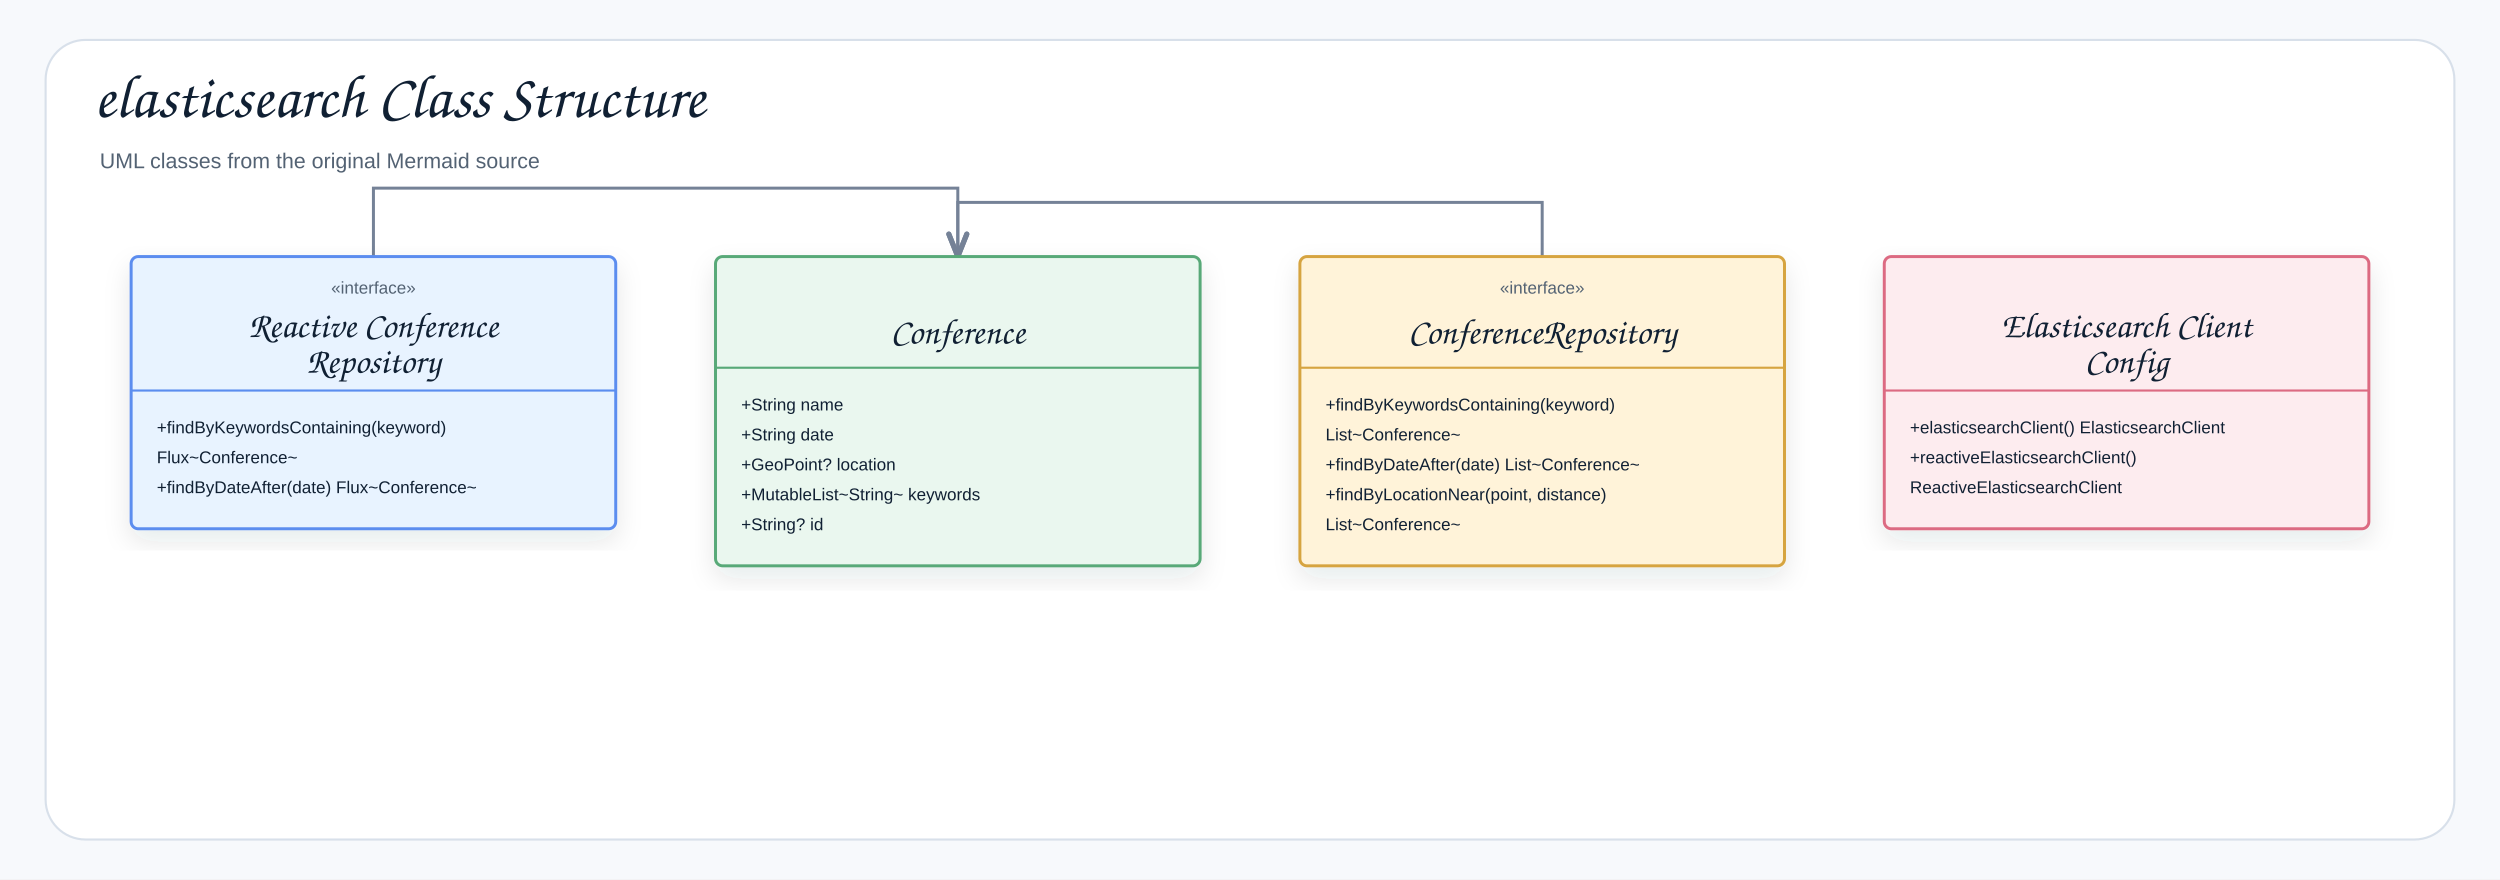
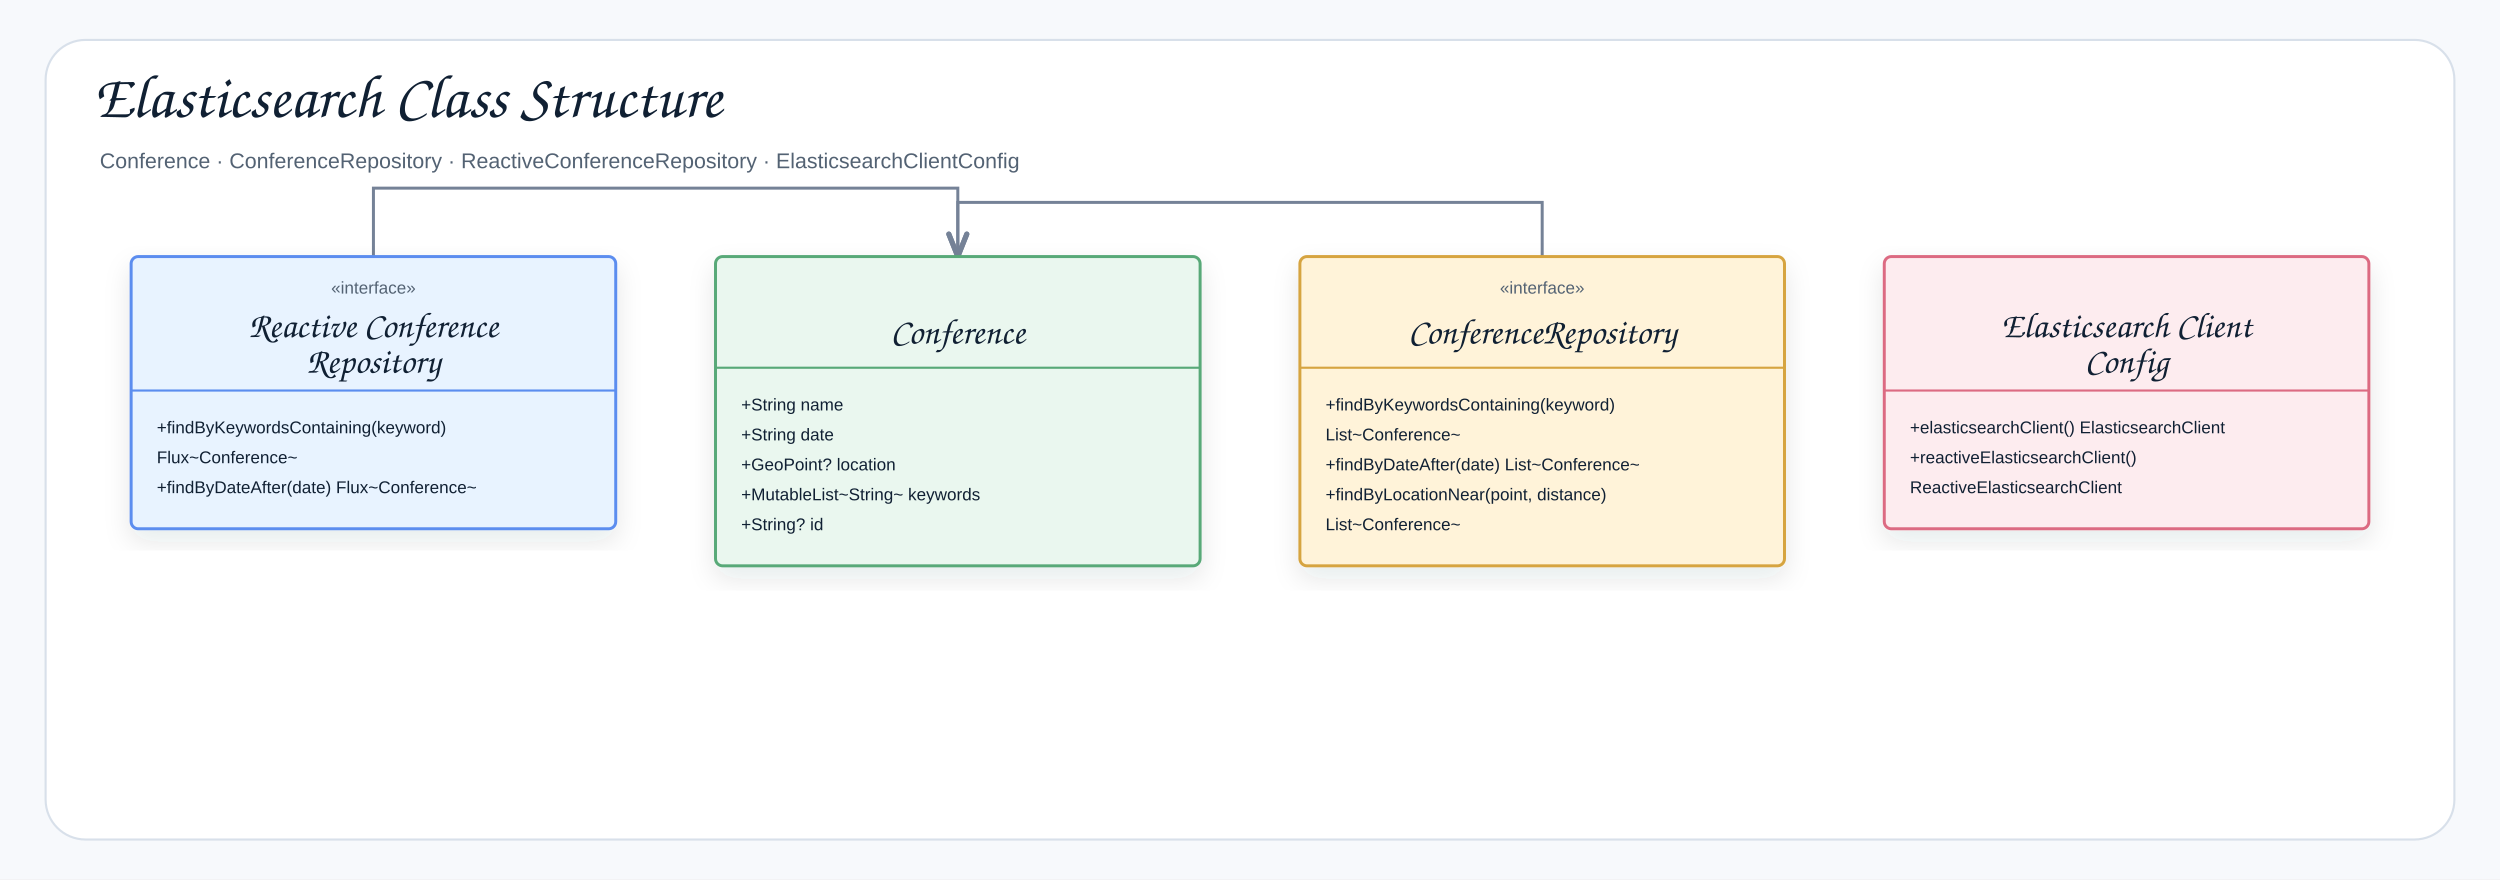
- <svg xmlns="http://www.w3.org/2000/svg" width="1754" height="617" viewBox="0 0 1754 617" role="img" aria-label="elasticsearch Class Structure">
+ <svg xmlns="http://www.w3.org/2000/svg" width="1754" height="617" viewBox="0 0 1754 617" role="img" aria-label="Elasticsearch Class Structure">
  <defs>
    <filter id="shadow" x="-8%" y="-8%" width="116%" height="116%">
      <feDropShadow dx="0" dy="8" stdDeviation="9" flood-color="#1f2937" flood-opacity="0.10" />
    </filter>
    <marker id="openArrow" markerWidth="10" markerHeight="8" refX="8.5" refY="4" orient="auto" markerUnits="strokeWidth">
      <path d="M 1 1 L 8.5 4 L 1 7" fill="none" stroke="#758297" stroke-width="1.7" stroke-linecap="round" stroke-linejoin="round" />
    </marker>
    <marker id="inherit" markerWidth="11" markerHeight="10" refX="9.5" refY="5" orient="auto" markerUnits="strokeWidth">
      <path d="M 0.5 1 L 9.5 5 L 0.5 9 Z" fill="#ffffff" stroke="#758297" stroke-width="1.7" />
    </marker>
    <style>
    .canvas{fill:#f7f9fc}.frame{fill:#fff;stroke:#d8e0ea;stroke-width:1.5}
    .title{font-family:"Architects Daughter","Comic Sans MS","Comic Sans",cursive;font-size:43px;font-weight:400;fill:#102033}
    .subtitle{font-family:"Comic Sans MS","Comic Sans","Comic Neue",Arial,sans-serif;font-size:15px;font-weight:400;fill:#536273}
    .label{font-family:"Architects Daughter","Comic Sans MS","Comic Sans",cursive;font-size:25px;font-weight:400;fill:#102033}
    .smallLabel{font-family:"Architects Daughter","Comic Sans MS","Comic Sans",cursive;font-size:21px;font-weight:400;fill:#102033}
    .mono{font-family:"Comic Sans MS","Comic Sans","Comic Neue",Arial,sans-serif;font-size:12px;font-weight:400;fill:#102033}
    .small{font-family:"Comic Sans MS","Comic Sans","Comic Neue",Arial,sans-serif;font-size:12px;font-weight:400;fill:#536273}
    .strong{font-family:"Comic Sans MS","Comic Sans","Comic Neue",Arial,sans-serif;font-size:13px;font-weight:400;fill:#102033}
    .card{stroke-width:2.1;filter:url(#shadow)}.compartment{stroke-width:1.5;fill:none}
    .line{stroke:#758297;stroke-width:2.1;fill:none;marker-end:url(#openArrow)}
    .plainLine{stroke:#758297;stroke-width:2.1;fill:none}
    .dashed{stroke:#758297;stroke-width:2.1;stroke-dasharray:7 6;fill:none;marker-end:url(#openArrow)}
    .inheritLine{stroke:#758297;stroke-width:2.2;fill:none;marker-end:url(#inherit)}
    .implLine{stroke:#758297;stroke-width:2.2;stroke-dasharray:8 7;fill:none;marker-end:url(#inherit)}
  </style>
  </defs>
  <rect class="canvas" width="1754" height="617" />
  <rect class="frame" x="32" y="28" width="1690" height="561" rx="28" />
-   <text class="title" x="66" y="82">elasticsearch Class Structure</text>
-   <text class="subtitle" x="70" y="118">UML classes from the original Mermaid source</text>
+   <text class="title" x="66" y="82">Elasticsearch Class Structure</text>
+   <text class="subtitle" x="70" y="118">Conference · ConferenceRepository · ReactiveConferenceRepository · ElasticsearchClientConfig</text>
  <path class="line" d="M262 371 L262 132 L672 132 L672 180" />
  <path class="line" d="M1082 397 L1082 142 L672 142 L672 180" />
  <g transform="translate(92,180)">
    <rect class="card" x="0" y="0" width="340" height="191" rx="5" fill="#E8F3FF" stroke="#5B8DEF" />
    <line class="compartment" x1="0" y1="94" x2="340" y2="94" stroke="#5B8DEF" />
    <text class="small" x="170" y="26" text-anchor="middle">«interface»</text>
    <text class="label" x="170" y="56.5" text-anchor="middle">Reactive Conference</text>
    <text class="label" x="170" y="81.5" text-anchor="middle">Repository</text>
    <text class="mono" x="18" y="124">+findByKeywordsContaining(keyword)</text>
    <text class="mono" x="18" y="145">Flux~Conference~</text>
    <text class="mono" x="18" y="166">+findByDateAfter(date) Flux~Conference~</text>
  </g>
  <g transform="translate(502,180)">
    <rect class="card" x="0" y="0" width="340" height="217" rx="5" fill="#EAF7EF" stroke="#58A978" />
    <line class="compartment" x1="0" y1="78" x2="340" y2="78" stroke="#58A978" />
    <text class="small" x="170" y="26" text-anchor="middle" />
    <text class="label" x="170" y="61" text-anchor="middle">Conference</text>
    <text class="mono" x="18" y="108">+String name</text>
    <text class="mono" x="18" y="129">+String date</text>
    <text class="mono" x="18" y="150">+GeoPoint? location</text>
    <text class="mono" x="18" y="171">+MutableList~String~ keywords</text>
    <text class="mono" x="18" y="192">+String? id</text>
  </g>
  <g transform="translate(912,180)">
    <rect class="card" x="0" y="0" width="340" height="217" rx="5" fill="#FFF3D9" stroke="#D6A441" />
    <line class="compartment" x1="0" y1="78" x2="340" y2="78" stroke="#D6A441" />
    <text class="small" x="170" y="26" text-anchor="middle">«interface»</text>
    <text class="label" x="170" y="61" text-anchor="middle">ConferenceRepository</text>
    <text class="mono" x="18" y="108">+findByKeywordsContaining(keyword)</text>
    <text class="mono" x="18" y="129">List~Conference~</text>
    <text class="mono" x="18" y="150">+findByDateAfter(date) List~Conference~</text>
    <text class="mono" x="18" y="171">+findByLocationNear(point, distance)</text>
    <text class="mono" x="18" y="192">List~Conference~</text>
  </g>
  <g transform="translate(1322,180)">
    <rect class="card" x="0" y="0" width="340" height="191" rx="5" fill="#FDECEF" stroke="#DC6B82" />
    <line class="compartment" x1="0" y1="94" x2="340" y2="94" stroke="#DC6B82" />
    <text class="small" x="170" y="26" text-anchor="middle" />
    <text class="label" x="170" y="56.5" text-anchor="middle">Elasticsearch Client</text>
    <text class="label" x="170" y="81.5" text-anchor="middle">Config</text>
    <text class="mono" x="18" y="124">+elasticsearchClient() ElasticsearchClient</text>
    <text class="mono" x="18" y="145">+reactiveElasticsearchClient()</text>
    <text class="mono" x="18" y="166">ReactiveElasticsearchClient</text>
  </g>
</svg>
